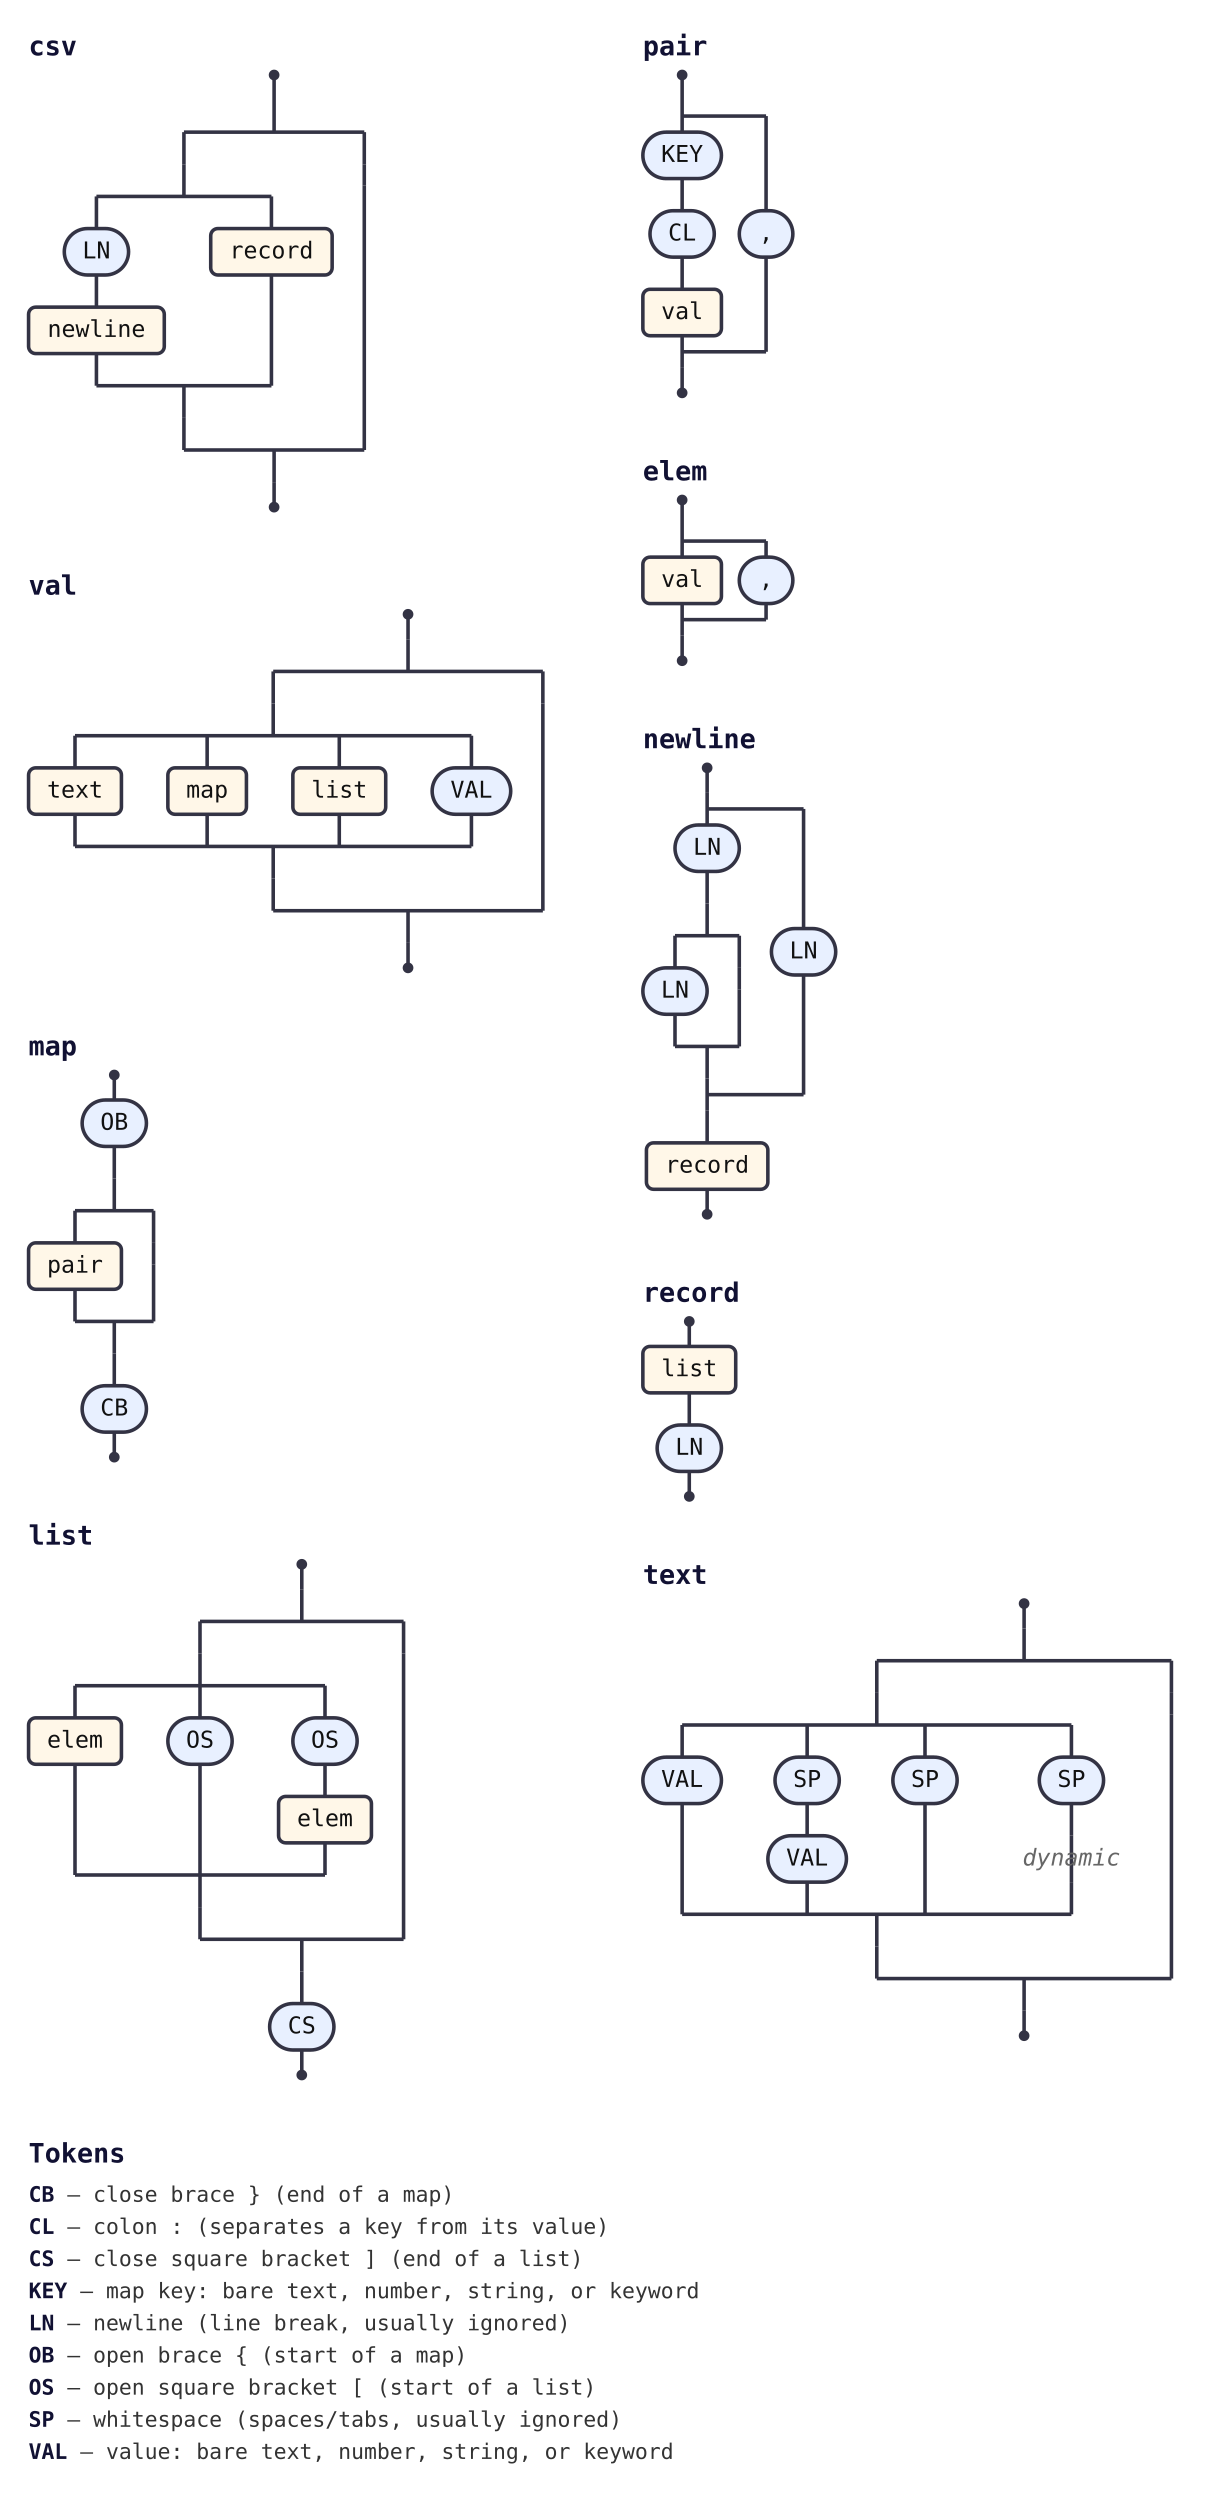
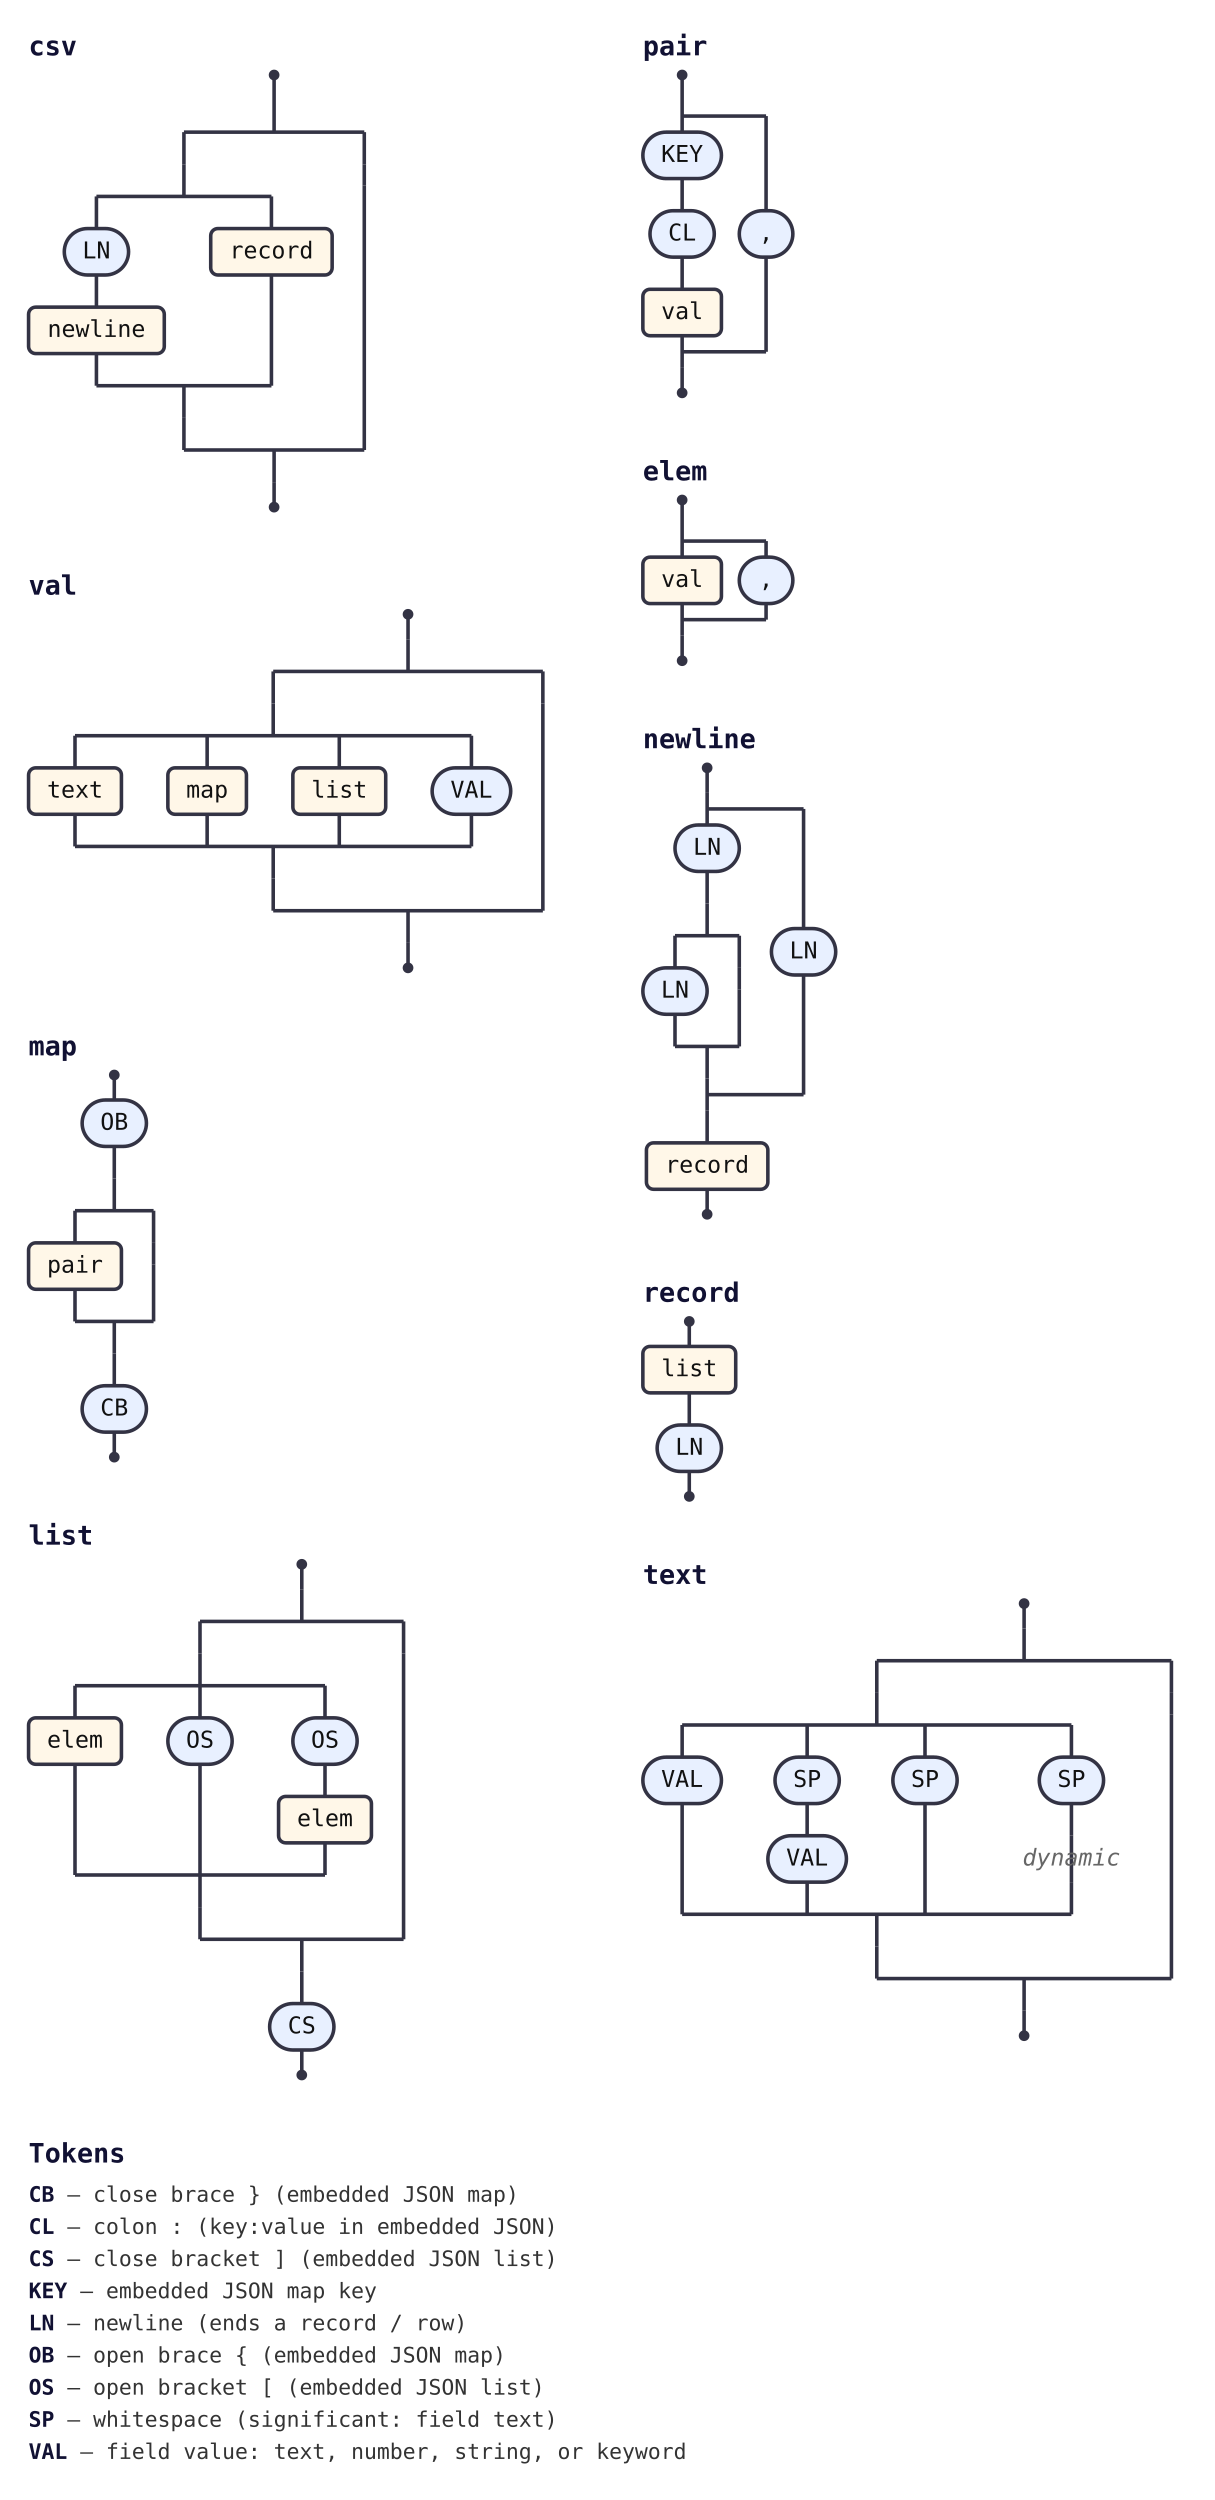
<svg xmlns="http://www.w3.org/2000/svg" class="railroad" width="680" height="1400" viewBox="0 0 680 1400">
  <style>svg.railroad{background:#fff;font-family:monospace;font-size:13px}.rr-line{stroke:#334;stroke-width:2;fill:none}.rr-cap{fill:#334}.rr-term{fill:#e8f0ff;stroke:#334;stroke-width:2}.rr-nonterm{fill:#fff7e8;stroke:#334;stroke-width:2}.rr-label{fill:#111;text-anchor:middle;dominant-baseline:middle}.rr-comment{fill:#666;font-style:italic;text-anchor:middle;dominant-baseline:middle}.rr-title{fill:#113;font-weight:bold;font-size:15px}.rr-legend{fill:#333;font-size:12px}.rr-legend-tok{fill:#113;font-weight:bold}a:hover .rr-nonterm{fill:#ffe6b3;cursor:pointer}</style>
  <g>
    <g id="csv">
      <text class="rr-title" x="16" y="31">csv</text>
      <circle class="rr-cap" cx="153.5" cy="42" r="3" />
      <path class="rr-line" d="M153.5 42V56" />
      <path class="rr-line" d="M153.5 56V74" />
      <path class="rr-line" d="M103 74H204" />
      <path class="rr-line" d="M103 252H204" />
      <path class="rr-line" d="M153.5 252V270" />
      <path class="rr-line" d="M103 74V92" />
      <path class="rr-line" d="M103 92V110" />
      <path class="rr-line" d="M54 110H152" />
      <path class="rr-line" d="M54 216H152" />
      <path class="rr-line" d="M103 216V234" />
      <path class="rr-line" d="M54 110V128" />
      <rect class="rr-term" x="36" y="128" width="36" height="26" rx="13" ry="13" />
      <text class="rr-label" x="54" y="141">LN</text>
      <path class="rr-line" d="M54 154V172" />
      <a href="#newline">
        <rect class="rr-nonterm" x="16" y="172" width="76" height="26" rx="4" ry="4" />
        <text class="rr-label" x="54" y="185">newline</text>
      </a>
      <path class="rr-line" d="M54 198V216" />
      <path class="rr-line" d="M152 110V128" />
      <a href="#record">
        <rect class="rr-nonterm" x="118" y="128" width="68" height="26" rx="4" ry="4" />
        <text class="rr-label" x="152" y="141">record</text>
      </a>
      <path class="rr-line" d="M152 154V216" />
      <path class="rr-line" d="M103 234V252" />
      <path class="rr-line" d="M204 74V92" />
      <path class="rr-line" d="M204 92V104" />
      <path class="rr-line" d="M204 104V252" />
      <path class="rr-line" d="M153.5 270V284" />
      <circle class="rr-cap" cx="153.5" cy="284" r="3" />
    </g>
    <g id="val">
      <text class="rr-title" x="16" y="333">val</text>
      <circle class="rr-cap" cx="228.5" cy="344" r="3" />
      <path class="rr-line" d="M228.5 344V358" />
      <path class="rr-line" d="M228.5 358V376" />
      <path class="rr-line" d="M153 376H304" />
      <path class="rr-line" d="M153 510H304" />
      <path class="rr-line" d="M228.5 510V528" />
      <path class="rr-line" d="M153 376V394" />
      <path class="rr-line" d="M153 394V412" />
      <path class="rr-line" d="M42 412H264" />
      <path class="rr-line" d="M42 474H264" />
      <path class="rr-line" d="M153 474V492" />
      <path class="rr-line" d="M42 412V430" />
      <a href="#text">
        <rect class="rr-nonterm" x="16" y="430" width="52" height="26" rx="4" ry="4" />
        <text class="rr-label" x="42" y="443">text</text>
      </a>
      <path class="rr-line" d="M42 456V474" />
      <path class="rr-line" d="M116 412V430" />
      <a href="#map">
        <rect class="rr-nonterm" x="94" y="430" width="44" height="26" rx="4" ry="4" />
        <text class="rr-label" x="116" y="443">map</text>
      </a>
      <path class="rr-line" d="M116 456V474" />
      <path class="rr-line" d="M190 412V430" />
      <a href="#list">
        <rect class="rr-nonterm" x="164" y="430" width="52" height="26" rx="4" ry="4" />
        <text class="rr-label" x="190" y="443">list</text>
      </a>
      <path class="rr-line" d="M190 456V474" />
      <path class="rr-line" d="M264 412V430" />
      <rect class="rr-term" x="242" y="430" width="44" height="26" rx="13" ry="13" />
      <text class="rr-label" x="264" y="443">VAL</text>
      <path class="rr-line" d="M264 456V474" />
      <path class="rr-line" d="M153 492V510" />
      <path class="rr-line" d="M304 376V394" />
      <path class="rr-line" d="M304 394V406" />
      <path class="rr-line" d="M304 406V510" />
      <path class="rr-line" d="M228.5 528V542" />
      <circle class="rr-cap" cx="228.5" cy="542" r="3" />
    </g>
    <g id="map">
      <text class="rr-title" x="16" y="591">map</text>
      <circle class="rr-cap" cx="64" cy="602" r="3" />
      <path class="rr-line" d="M64 602V616" />
      <rect class="rr-term" x="46" y="616" width="36" height="26" rx="13" ry="13" />
      <text class="rr-label" x="64" y="629">OB</text>
      <path class="rr-line" d="M64 642V660" />
      <path class="rr-line" d="M64 660V678" />
      <path class="rr-line" d="M42 678H86" />
      <path class="rr-line" d="M42 740H86" />
      <path class="rr-line" d="M64 740V758" />
      <path class="rr-line" d="M42 678V696" />
      <a href="#pair">
        <rect class="rr-nonterm" x="16" y="696" width="52" height="26" rx="4" ry="4" />
        <text class="rr-label" x="42" y="709">pair</text>
      </a>
      <path class="rr-line" d="M42 722V740" />
      <path class="rr-line" d="M86 678V696" />
      <path class="rr-line" d="M86 696V708" />
      <path class="rr-line" d="M86 708V740" />
      <path class="rr-line" d="M64 758V776" />
      <rect class="rr-term" x="46" y="776" width="36" height="26" rx="13" ry="13" />
      <text class="rr-label" x="64" y="789">CB</text>
      <path class="rr-line" d="M64 802V816" />
      <circle class="rr-cap" cx="64" cy="816" r="3" />
    </g>
    <g id="list">
      <text class="rr-title" x="16" y="865">list</text>
      <circle class="rr-cap" cx="169" cy="876" r="3" />
      <path class="rr-line" d="M169 876V890" />
      <path class="rr-line" d="M169 890V908" />
      <path class="rr-line" d="M112 908H226" />
      <path class="rr-line" d="M112 1086H226" />
      <path class="rr-line" d="M169 1086V1104" />
      <path class="rr-line" d="M112 908V926" />
      <path class="rr-line" d="M112 926V944" />
      <path class="rr-line" d="M42 944H182" />
      <path class="rr-line" d="M42 1050H182" />
      <path class="rr-line" d="M112 1050V1068" />
      <path class="rr-line" d="M42 944V962" />
      <a href="#elem">
        <rect class="rr-nonterm" x="16" y="962" width="52" height="26" rx="4" ry="4" />
        <text class="rr-label" x="42" y="975">elem</text>
      </a>
      <path class="rr-line" d="M42 988V1050" />
      <path class="rr-line" d="M112 944V962" />
      <rect class="rr-term" x="94" y="962" width="36" height="26" rx="13" ry="13" />
      <text class="rr-label" x="112" y="975">OS</text>
      <path class="rr-line" d="M112 988V1050" />
      <path class="rr-line" d="M182 944V962" />
      <rect class="rr-term" x="164" y="962" width="36" height="26" rx="13" ry="13" />
      <text class="rr-label" x="182" y="975">OS</text>
      <path class="rr-line" d="M182 988V1006" />
      <a href="#elem">
        <rect class="rr-nonterm" x="156" y="1006" width="52" height="26" rx="4" ry="4" />
        <text class="rr-label" x="182" y="1019">elem</text>
      </a>
      <path class="rr-line" d="M182 1032V1050" />
      <path class="rr-line" d="M112 1068V1086" />
      <path class="rr-line" d="M226 908V926" />
      <path class="rr-line" d="M226 926V938" />
      <path class="rr-line" d="M226 938V1086" />
      <path class="rr-line" d="M169 1104V1122" />
      <rect class="rr-term" x="151" y="1122" width="36" height="26" rx="13" ry="13" />
      <text class="rr-label" x="169" y="1135">CS</text>
      <path class="rr-line" d="M169 1148V1162" />
      <circle class="rr-cap" cx="169" cy="1162" r="3" />
    </g>
    <g id="pair">
      <text class="rr-title" x="360" y="31">pair</text>
      <circle class="rr-cap" cx="382" cy="42" r="3" />
      <path class="rr-line" d="M382 42V56" />
      <path class="rr-line" d="M382 56V74" />
      <rect class="rr-term" x="360" y="74" width="44" height="26" rx="13" ry="13" />
      <text class="rr-label" x="382" y="87">KEY</text>
      <path class="rr-line" d="M382 100V118" />
      <rect class="rr-term" x="364" y="118" width="36" height="26" rx="13" ry="13" />
      <text class="rr-label" x="382" y="131">CL</text>
      <path class="rr-line" d="M382 144V162" />
      <a href="#val">
        <rect class="rr-nonterm" x="360" y="162" width="44" height="26" rx="4" ry="4" />
        <text class="rr-label" x="382" y="175">val</text>
      </a>
      <path class="rr-line" d="M382 188V206" />
      <path class="rr-line" d="M382 197H429" />
      <path class="rr-line" d="M382 65H429" />
      <path class="rr-line" d="M429 144V197" />
      <path class="rr-line" d="M429 65V118" />
      <rect class="rr-term" x="414" y="118" width="30" height="26" rx="13" ry="13" />
      <text class="rr-label" x="429" y="131">,</text>
      <path class="rr-line" d="M382 206V220" />
      <circle class="rr-cap" cx="382" cy="220" r="3" />
    </g>
    <g id="elem">
      <text class="rr-title" x="360" y="269">elem</text>
      <circle class="rr-cap" cx="382" cy="280" r="3" />
      <path class="rr-line" d="M382 280V294" />
      <path class="rr-line" d="M382 294V312" />
      <a href="#val">
        <rect class="rr-nonterm" x="360" y="312" width="44" height="26" rx="4" ry="4" />
        <text class="rr-label" x="382" y="325">val</text>
      </a>
      <path class="rr-line" d="M382 338V356" />
      <path class="rr-line" d="M382 347H429" />
      <path class="rr-line" d="M382 303H429" />
      <path class="rr-line" d="M429 338V347" />
      <path class="rr-line" d="M429 303V312" />
      <rect class="rr-term" x="414" y="312" width="30" height="26" rx="13" ry="13" />
      <text class="rr-label" x="429" y="325">,</text>
      <path class="rr-line" d="M382 356V370" />
      <circle class="rr-cap" cx="382" cy="370" r="3" />
    </g>
    <g id="newline">
      <text class="rr-title" x="360" y="419">newline</text>
      <circle class="rr-cap" cx="396" cy="430" r="3" />
      <path class="rr-line" d="M396 430V444" />
      <path class="rr-line" d="M396 444V462" />
      <rect class="rr-term" x="378" y="462" width="36" height="26" rx="13" ry="13" />
      <text class="rr-label" x="396" y="475">LN</text>
      <path class="rr-line" d="M396 488V506" />
      <path class="rr-line" d="M396 506V524" />
      <path class="rr-line" d="M378 524H414" />
      <path class="rr-line" d="M378 586H414" />
      <path class="rr-line" d="M396 586V604" />
      <path class="rr-line" d="M378 524V542" />
      <rect class="rr-term" x="360" y="542" width="36" height="26" rx="13" ry="13" />
      <text class="rr-label" x="378" y="555">LN</text>
      <path class="rr-line" d="M378 568V586" />
      <path class="rr-line" d="M414 524V542" />
      <path class="rr-line" d="M414 542V554" />
      <path class="rr-line" d="M414 554V586" />
      <path class="rr-line" d="M396 604V622" />
      <path class="rr-line" d="M396 613H450" />
      <path class="rr-line" d="M396 453H450" />
      <path class="rr-line" d="M450 546V613" />
      <path class="rr-line" d="M450 453V520" />
      <rect class="rr-term" x="432" y="520" width="36" height="26" rx="13" ry="13" />
      <text class="rr-label" x="450" y="533">LN</text>
      <path class="rr-line" d="M396 622V640" />
      <a href="#record">
        <rect class="rr-nonterm" x="362" y="640" width="68" height="26" rx="4" ry="4" />
        <text class="rr-label" x="396" y="653">record</text>
      </a>
      <path class="rr-line" d="M396 666V680" />
      <circle class="rr-cap" cx="396" cy="680" r="3" />
    </g>
    <g id="record">
      <text class="rr-title" x="360" y="729">record</text>
      <circle class="rr-cap" cx="386" cy="740" r="3" />
      <path class="rr-line" d="M386 740V754" />
      <a href="#list">
        <rect class="rr-nonterm" x="360" y="754" width="52" height="26" rx="4" ry="4" />
        <text class="rr-label" x="386" y="767">list</text>
      </a>
      <path class="rr-line" d="M386 780V798" />
      <rect class="rr-term" x="368" y="798" width="36" height="26" rx="13" ry="13" />
      <text class="rr-label" x="386" y="811">LN</text>
      <path class="rr-line" d="M386 824V838" />
      <circle class="rr-cap" cx="386" cy="838" r="3" />
    </g>
    <g id="text">
      <text class="rr-title" x="360" y="887">text</text>
      <circle class="rr-cap" cx="573.5" cy="898" r="3" />
      <path class="rr-line" d="M573.5 898V912" />
      <path class="rr-line" d="M573.5 912V930" />
      <path class="rr-line" d="M491 930H656" />
      <path class="rr-line" d="M491 1108H656" />
      <path class="rr-line" d="M573.5 1108V1126" />
      <path class="rr-line" d="M491 930V948" />
      <path class="rr-line" d="M491 948V966" />
      <path class="rr-line" d="M382 966H600" />
      <path class="rr-line" d="M382 1072H600" />
      <path class="rr-line" d="M491 1072V1090" />
      <path class="rr-line" d="M382 966V984" />
      <rect class="rr-term" x="360" y="984" width="44" height="26" rx="13" ry="13" />
      <text class="rr-label" x="382" y="997">VAL</text>
      <path class="rr-line" d="M382 1010V1072" />
      <path class="rr-line" d="M452 966V984" />
      <rect class="rr-term" x="434" y="984" width="36" height="26" rx="13" ry="13" />
      <text class="rr-label" x="452" y="997">SP</text>
      <path class="rr-line" d="M452 1010V1028" />
      <rect class="rr-term" x="430" y="1028" width="44" height="26" rx="13" ry="13" />
      <text class="rr-label" x="452" y="1041">VAL</text>
      <path class="rr-line" d="M452 1054V1072" />
      <path class="rr-line" d="M518 966V984" />
      <rect class="rr-term" x="500" y="984" width="36" height="26" rx="13" ry="13" />
      <text class="rr-label" x="518" y="997">SP</text>
      <path class="rr-line" d="M518 1010V1072" />
      <path class="rr-line" d="M600 966V984" />
      <rect class="rr-term" x="582" y="984" width="36" height="26" rx="13" ry="13" />
      <text class="rr-label" x="600" y="997">SP</text>
      <path class="rr-line" d="M600 1010V1028" />
      <path class="rr-line" d="M600 1028V1054" />
      <text class="rr-comment" x="600" y="1041">dynamic</text>
      <path class="rr-line" d="M600 1054V1072" />
      <path class="rr-line" d="M491 1090V1108" />
      <path class="rr-line" d="M656 930V948" />
      <path class="rr-line" d="M656 948V960" />
      <path class="rr-line" d="M656 960V1108" />
      <path class="rr-line" d="M573.5 1126V1140" />
      <circle class="rr-cap" cx="573.5" cy="1140" r="3" />
    </g>
    <text class="rr-title" x="16" y="1211">Tokens</text>
    <text class="rr-legend" x="16" y="1233">
-       <tspan class="rr-legend-tok">CB</tspan>  —  close brace } (end of a map)</text>
+       <tspan class="rr-legend-tok">CB</tspan>  —  close brace } (embedded JSON map)</text>
    <text class="rr-legend" x="16" y="1251">
-       <tspan class="rr-legend-tok">CL</tspan>  —  colon : (separates a key from its value)</text>
+       <tspan class="rr-legend-tok">CL</tspan>  —  colon : (key:value in embedded JSON)</text>
    <text class="rr-legend" x="16" y="1269">
-       <tspan class="rr-legend-tok">CS</tspan>  —  close square bracket ] (end of a list)</text>
+       <tspan class="rr-legend-tok">CS</tspan>  —  close bracket ] (embedded JSON list)</text>
    <text class="rr-legend" x="16" y="1287">
-       <tspan class="rr-legend-tok">KEY</tspan>  —  map key: bare text, number, string, or keyword</text>
+       <tspan class="rr-legend-tok">KEY</tspan>  —  embedded JSON map key</text>
    <text class="rr-legend" x="16" y="1305">
-       <tspan class="rr-legend-tok">LN</tspan>  —  newline (line break, usually ignored)</text>
+       <tspan class="rr-legend-tok">LN</tspan>  —  newline (ends a record / row)</text>
    <text class="rr-legend" x="16" y="1323">
-       <tspan class="rr-legend-tok">OB</tspan>  —  open brace { (start of a map)</text>
+       <tspan class="rr-legend-tok">OB</tspan>  —  open brace { (embedded JSON map)</text>
    <text class="rr-legend" x="16" y="1341">
-       <tspan class="rr-legend-tok">OS</tspan>  —  open square bracket [ (start of a list)</text>
+       <tspan class="rr-legend-tok">OS</tspan>  —  open bracket [ (embedded JSON list)</text>
    <text class="rr-legend" x="16" y="1359">
-       <tspan class="rr-legend-tok">SP</tspan>  —  whitespace (spaces/tabs, usually ignored)</text>
+       <tspan class="rr-legend-tok">SP</tspan>  —  whitespace (significant: field text)</text>
    <text class="rr-legend" x="16" y="1377">
-       <tspan class="rr-legend-tok">VAL</tspan>  —  value: bare text, number, string, or keyword</text>
+       <tspan class="rr-legend-tok">VAL</tspan>  —  field value: text, number, string, or keyword</text>
  </g>
</svg>
